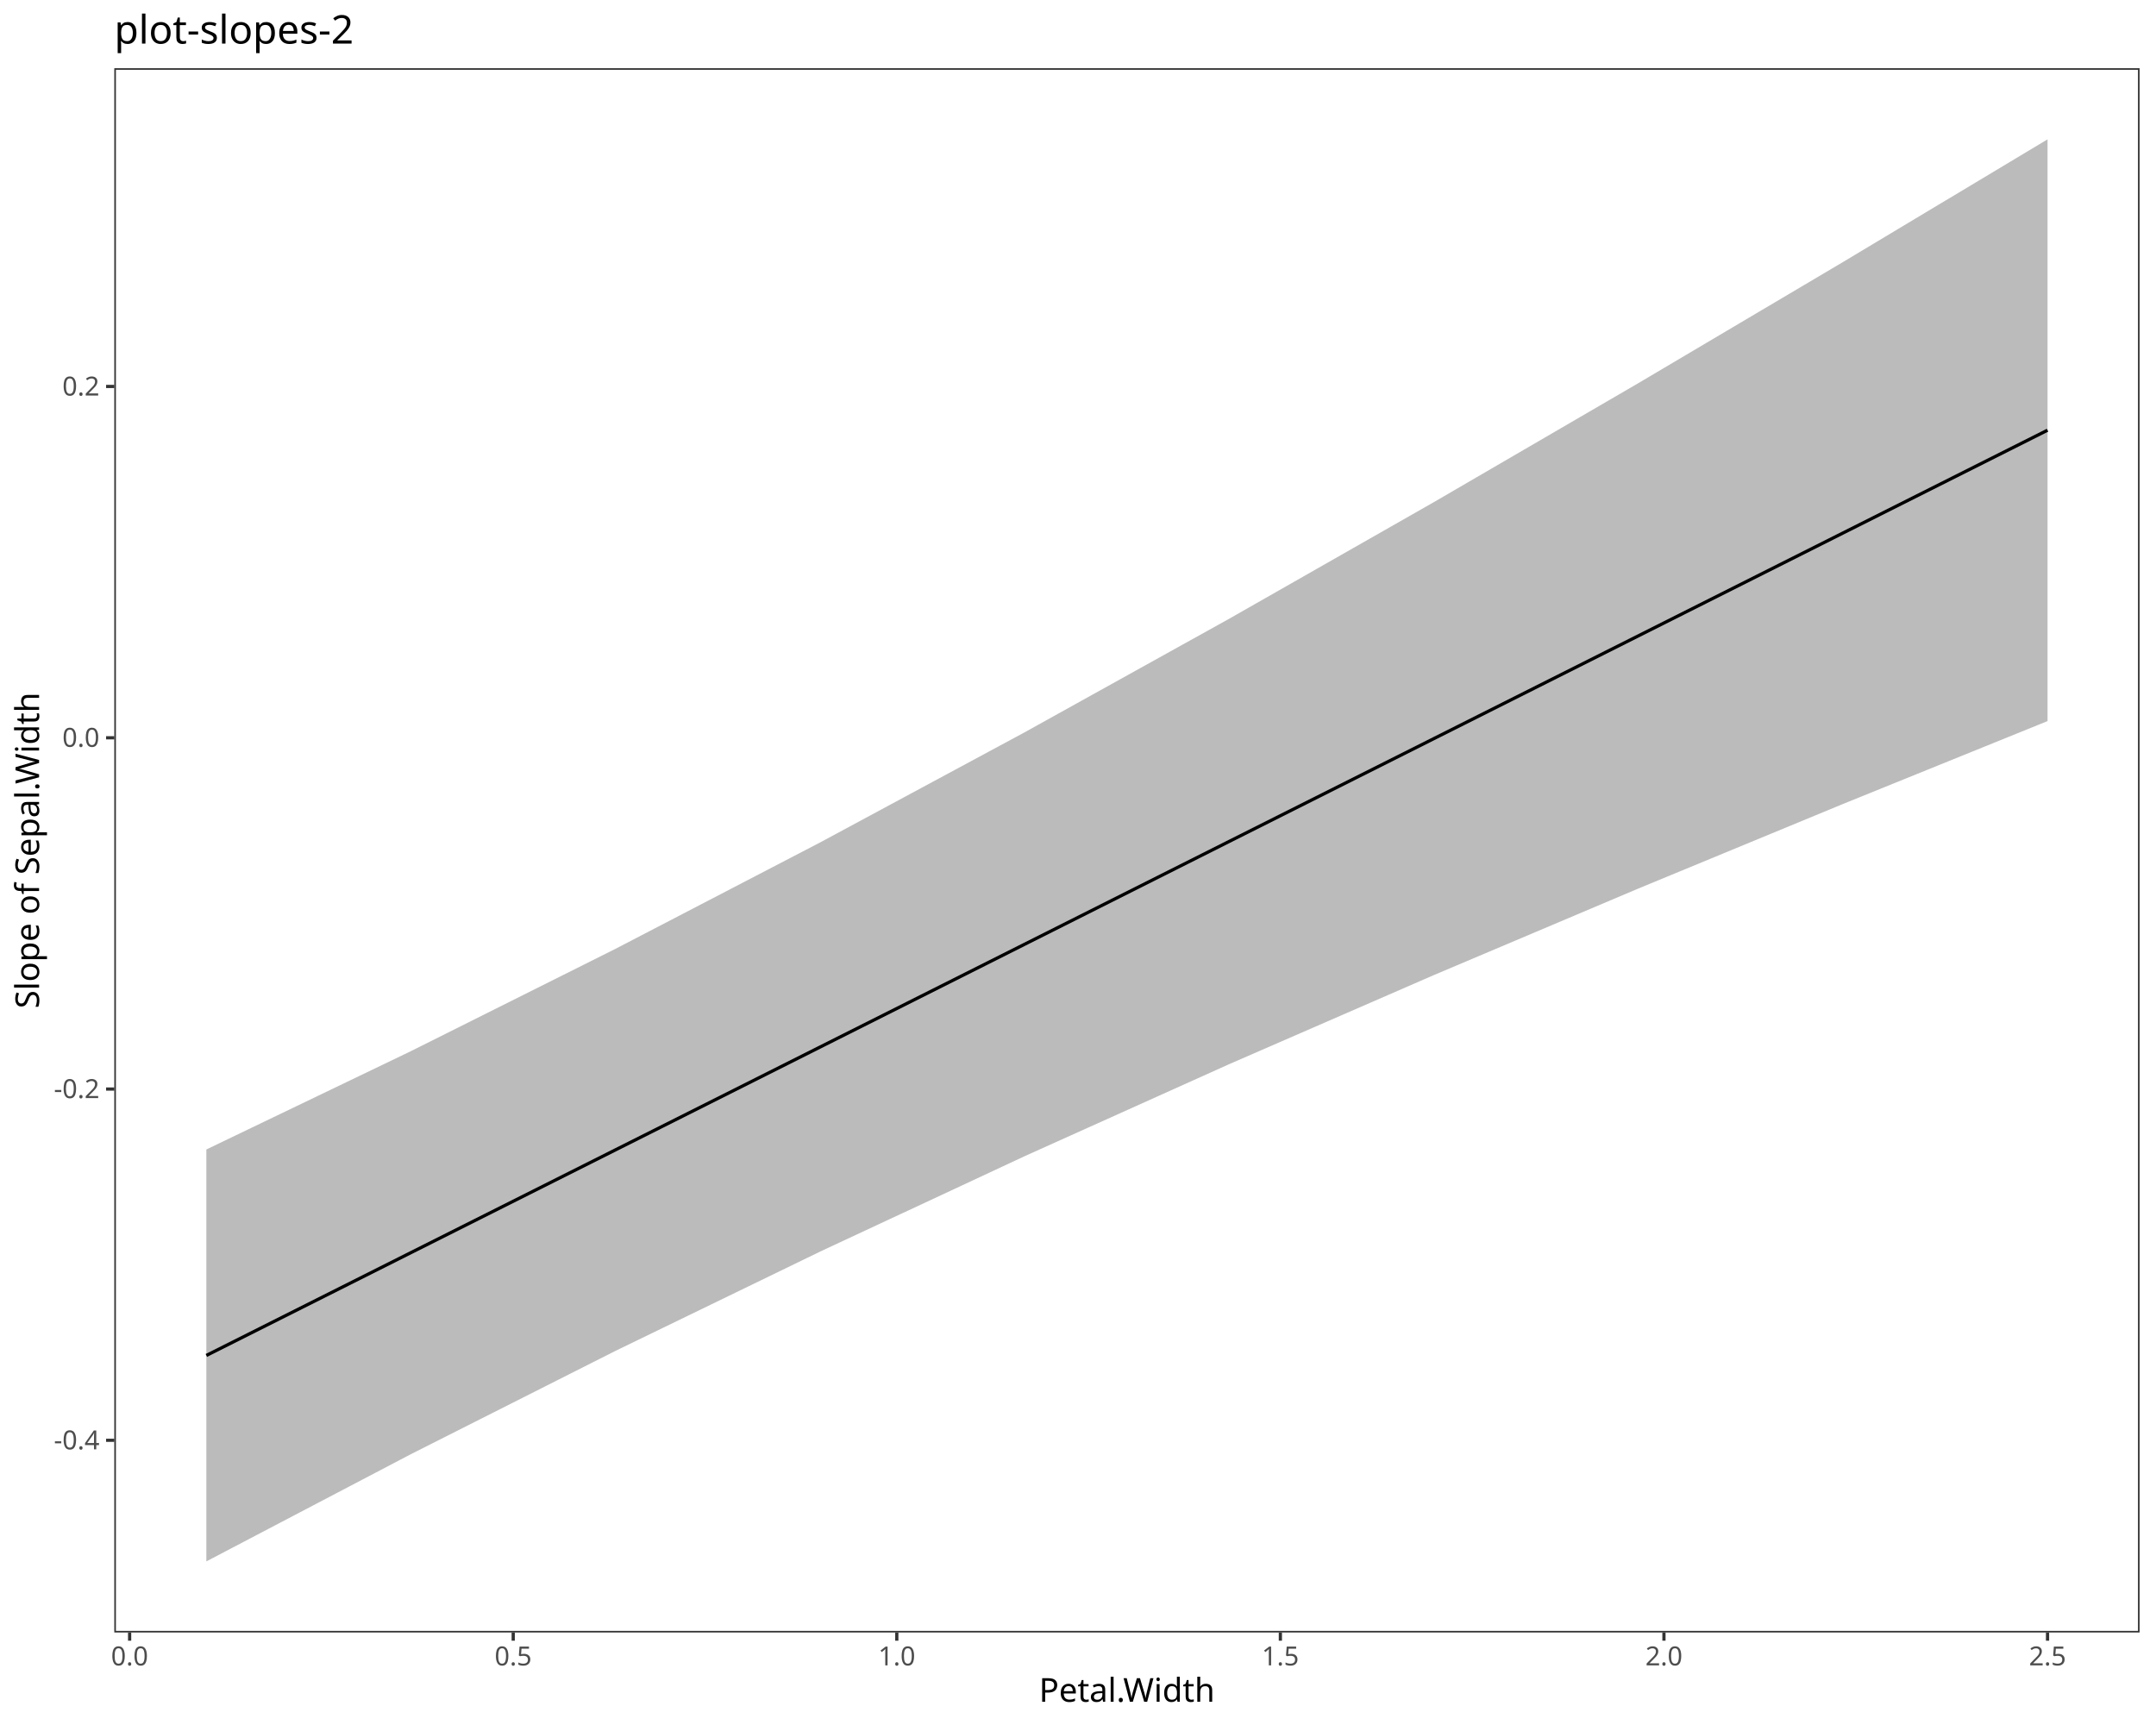
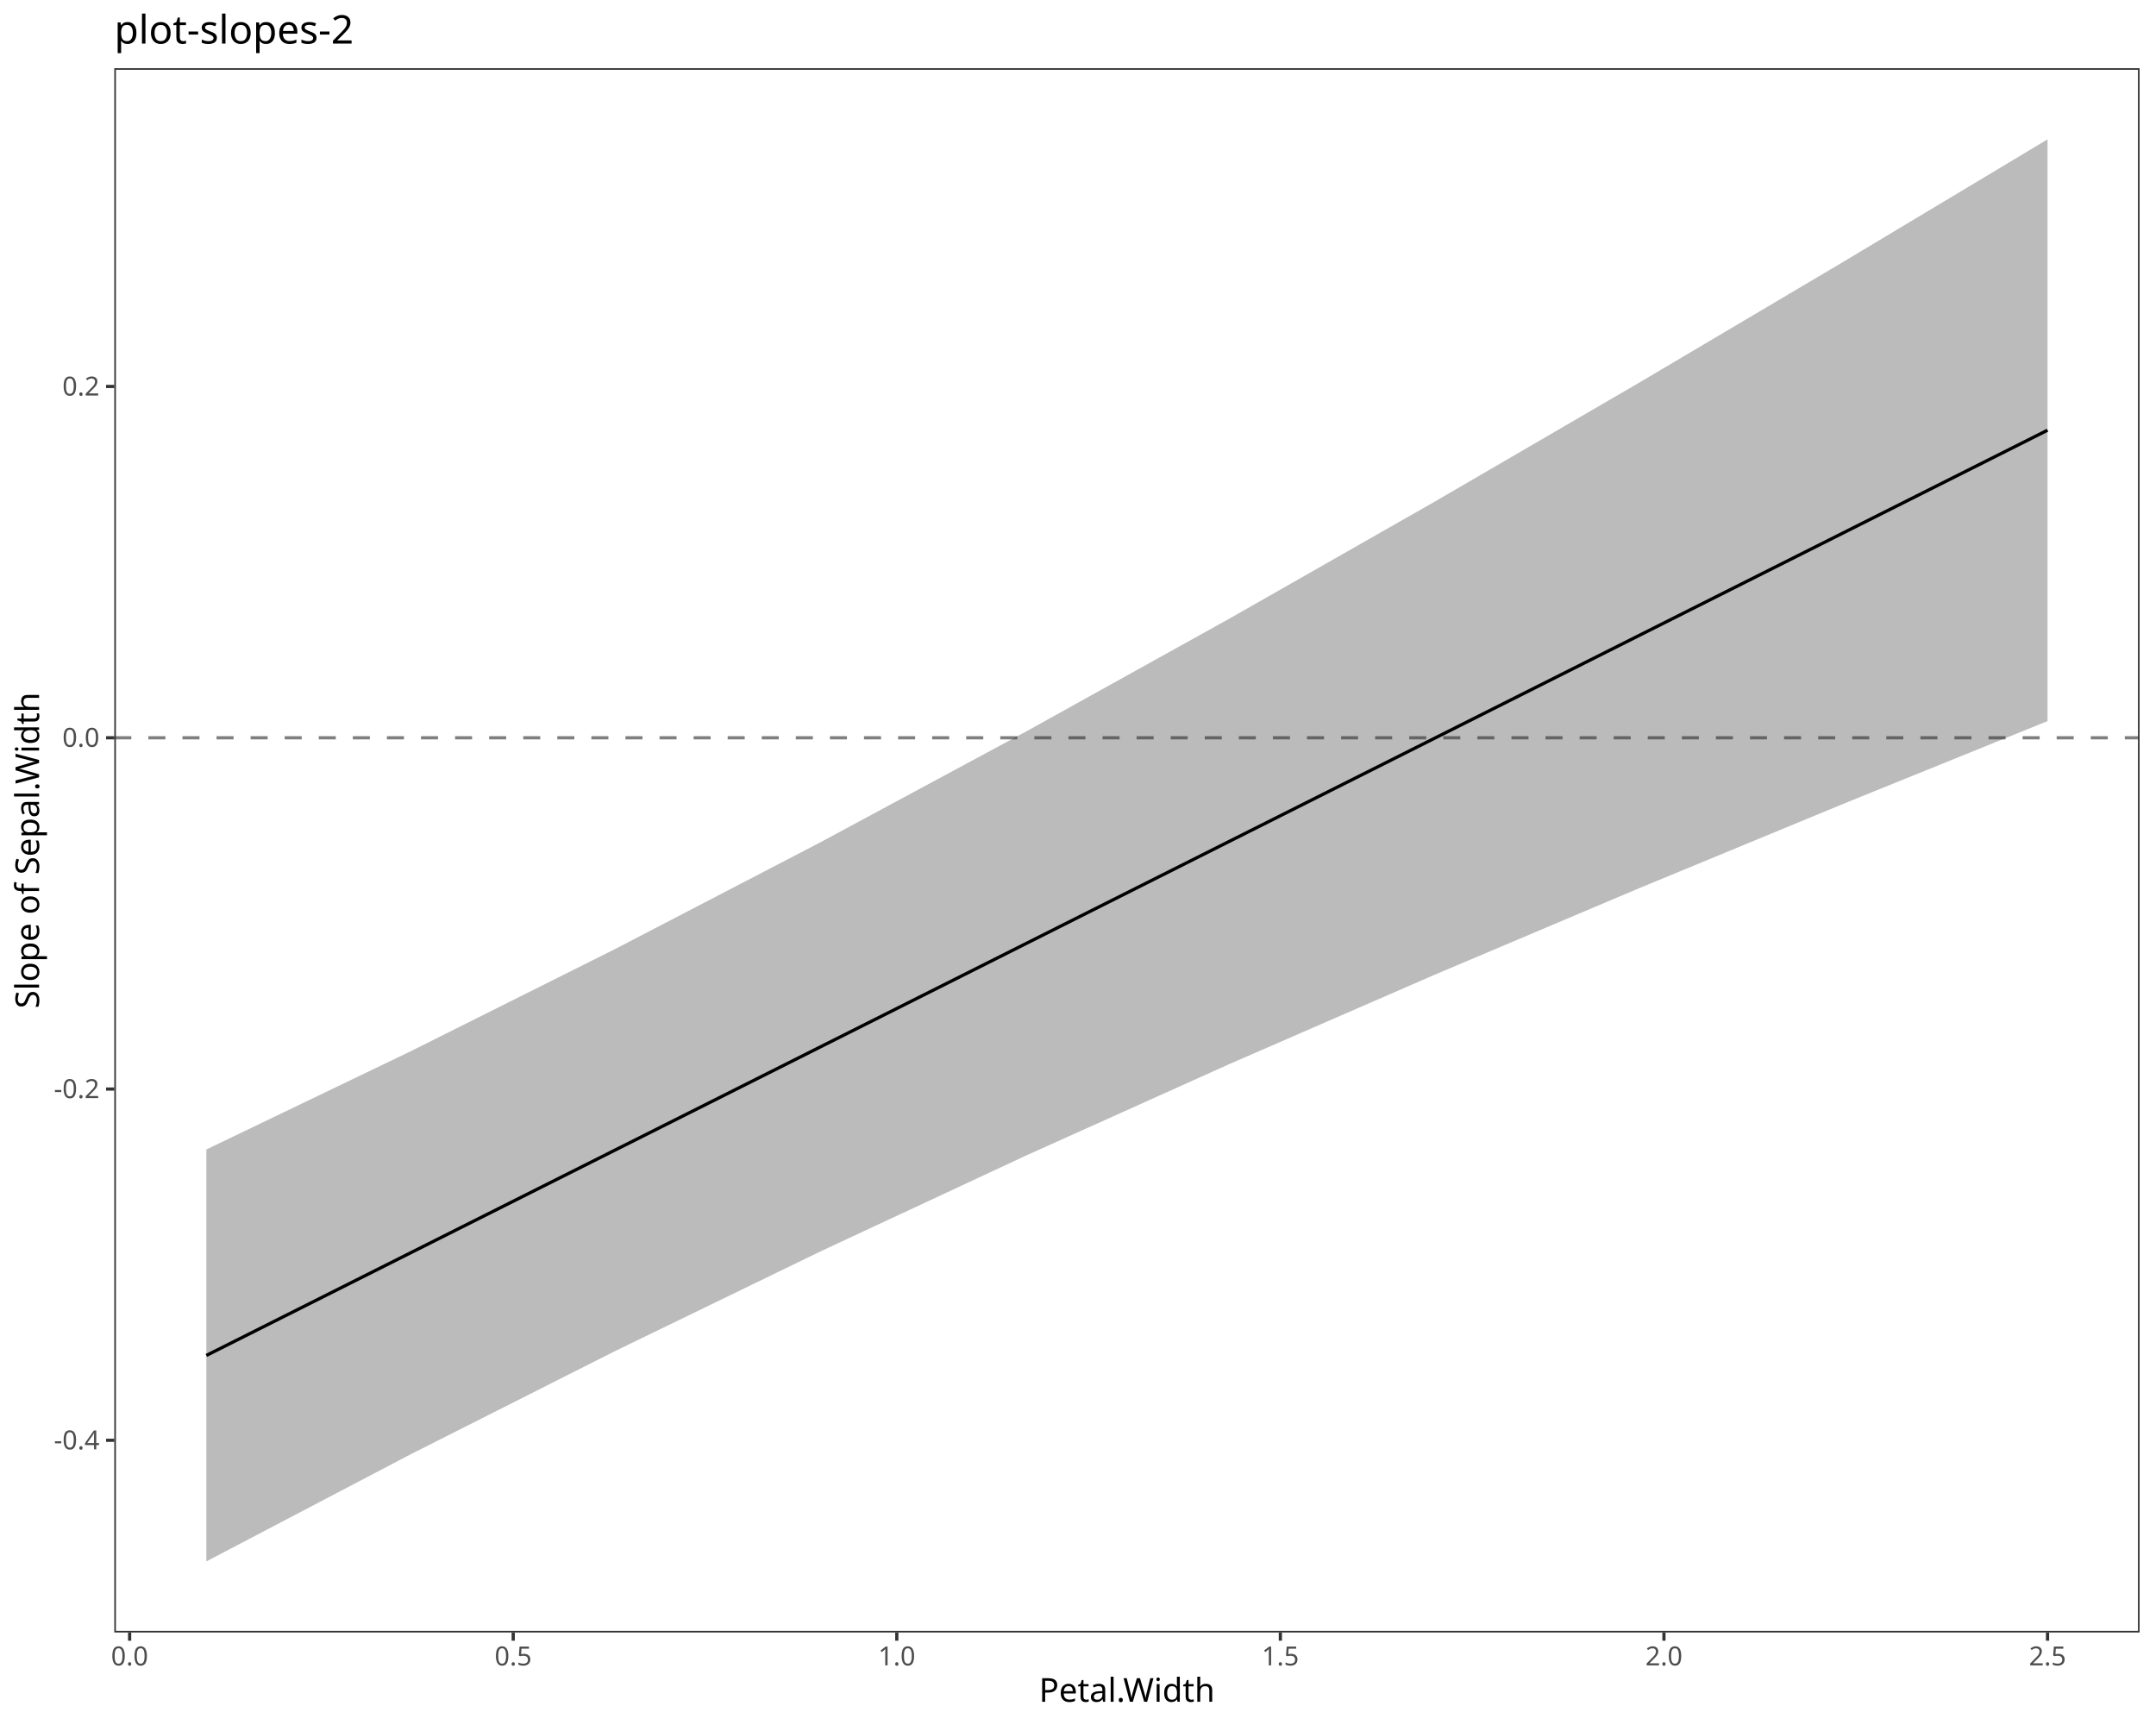
<svg xmlns="http://www.w3.org/2000/svg" class="svglite" data-engine-version="2.0" width="720.00pt" height="576.00pt" viewBox="0 0 720.00 576.00">
  <defs>
    <style type="text/css">
    .svglite line, .svglite polyline, .svglite polygon, .svglite path, .svglite rect, .svglite circle {
      fill: none;
      stroke: #000000;
      stroke-linecap: round;
      stroke-linejoin: round;
      stroke-miterlimit: 10.00;
    }
  </style>
  </defs>
  <rect width="100%" height="100%" style="stroke: none; fill: #FFFFFF;" />
  <defs>
    <clipPath id="cpMC4wMHw3MjAuMDB8MC4wMHw1NzYuMDA=">
      <rect x="0.00" y="0.00" width="720.00" height="576.00" />
    </clipPath>
  </defs>
  <g clip-path="url(#cpMC4wMHw3MjAuMDB8MC4wMHw1NzYuMDA=)">
    <rect x="0.00" y="0.00" width="720.00" height="576.00" style="stroke-width: 1.07; stroke: #FFFFFF; fill: #FFFFFF;" />
  </g>
  <defs>
    <clipPath id="cpMzguMTd8NzE0LjUyfDIyLjc4fDU0NS4xMQ==">
      <rect x="38.17" y="22.78" width="676.35" height="522.33" />
    </clipPath>
  </defs>
  <g clip-path="url(#cpMzguMTd8NzE0LjUyfDIyLjc4fDU0NS4xMQ==)">
    <rect x="38.17" y="22.78" width="676.35" height="522.33" style="stroke-width: 1.07; stroke: none; fill: #FFFFFF;" />
+     <line x1="38.17" y1="246.35" x2="714.52" y2="246.35" style="stroke-width: 1.07; stroke: #000000; stroke-opacity: 0.50; stroke-dasharray: 5.69,5.69; stroke-linecap: butt;" />
    <polygon points="68.91,383.83 137.23,350.99 205.55,316.82 273.87,281.31 342.19,244.52 410.50,206.60 478.82,167.68 547.14,127.93 615.46,87.50 683.78,46.53 683.78,240.78 615.46,268.46 547.14,296.69 478.82,325.60 410.50,355.33 342.19,386.06 273.87,417.93 205.55,451.07 137.23,485.56 68.91,521.37 " style="stroke-width: 0.00; stroke: none; stroke-linecap: butt; fill: #333333; fill-opacity: 0.33;" />
    <polyline points="68.91,383.83 137.23,350.99 205.55,316.82 273.87,281.31 342.19,244.52 410.50,206.60 478.82,167.68 547.14,127.93 615.46,87.50 683.78,46.53 " style="stroke-width: 1.07; stroke: none; stroke-linecap: butt;" />
    <polyline points="683.78,240.78 615.46,268.46 547.14,296.69 478.82,325.60 410.50,355.33 342.19,386.06 273.87,417.93 205.55,451.07 137.23,485.56 68.91,521.37 " style="stroke-width: 1.07; stroke: none; stroke-linecap: butt;" />
    <polyline points="68.91,452.60 137.23,418.27 205.55,383.95 273.87,349.62 342.19,315.29 410.50,280.96 478.82,246.64 547.14,212.31 615.46,177.98 683.78,143.65 " style="stroke-width: 1.07; stroke-linecap: butt;" />
    <rect x="38.17" y="22.78" width="676.35" height="522.33" style="stroke-width: 1.07; stroke: #333333;" />
  </g>
  <g clip-path="url(#cpMC4wMHw3MjAuMDB8MC4wMHw1NzYuMDA=)">
    <text x="33.24" y="483.96" text-anchor="end" style="font-size: 8.80px; fill: #4D4D4D; font-family: sans;" textLength="15.16px" lengthAdjust="spacingAndGlyphs">-0.4</text>
    <text x="33.24" y="366.67" text-anchor="end" style="font-size: 8.80px; fill: #4D4D4D; font-family: sans;" textLength="15.16px" lengthAdjust="spacingAndGlyphs">-0.2</text>
    <text x="33.24" y="249.37" text-anchor="end" style="font-size: 8.80px; fill: #4D4D4D; font-family: sans;" textLength="12.23px" lengthAdjust="spacingAndGlyphs">0.0</text>
    <text x="33.24" y="132.08" text-anchor="end" style="font-size: 8.80px; fill: #4D4D4D; font-family: sans;" textLength="12.23px" lengthAdjust="spacingAndGlyphs">0.2</text>
    <polyline points="35.43,480.93 38.17,480.93 " style="stroke-width: 1.07; stroke: #333333; stroke-linecap: butt;" />
    <polyline points="35.43,363.64 38.17,363.64 " style="stroke-width: 1.07; stroke: #333333; stroke-linecap: butt;" />
    <polyline points="35.43,246.35 38.17,246.35 " style="stroke-width: 1.07; stroke: #333333; stroke-linecap: butt;" />
    <polyline points="35.43,129.05 38.17,129.05 " style="stroke-width: 1.07; stroke: #333333; stroke-linecap: butt;" />
    <polyline points="43.29,547.85 43.29,545.11 " style="stroke-width: 1.07; stroke: #333333; stroke-linecap: butt;" />
    <polyline points="171.39,547.85 171.39,545.11 " style="stroke-width: 1.07; stroke: #333333; stroke-linecap: butt;" />
    <polyline points="299.49,547.85 299.49,545.11 " style="stroke-width: 1.07; stroke: #333333; stroke-linecap: butt;" />
    <polyline points="427.58,547.85 427.58,545.11 " style="stroke-width: 1.07; stroke: #333333; stroke-linecap: butt;" />
    <polyline points="555.68,547.85 555.68,545.11 " style="stroke-width: 1.07; stroke: #333333; stroke-linecap: butt;" />
    <polyline points="683.78,547.85 683.78,545.11 " style="stroke-width: 1.07; stroke: #333333; stroke-linecap: butt;" />
    <text x="43.29" y="556.10" text-anchor="middle" style="font-size: 8.80px; fill: #4D4D4D; font-family: sans;" textLength="12.23px" lengthAdjust="spacingAndGlyphs">0.0</text>
    <text x="171.39" y="556.10" text-anchor="middle" style="font-size: 8.80px; fill: #4D4D4D; font-family: sans;" textLength="12.23px" lengthAdjust="spacingAndGlyphs">0.5</text>
    <text x="299.49" y="556.10" text-anchor="middle" style="font-size: 8.80px; fill: #4D4D4D; font-family: sans;" textLength="12.23px" lengthAdjust="spacingAndGlyphs">1.0</text>
    <text x="427.58" y="556.10" text-anchor="middle" style="font-size: 8.80px; fill: #4D4D4D; font-family: sans;" textLength="12.23px" lengthAdjust="spacingAndGlyphs">1.5</text>
    <text x="555.68" y="556.10" text-anchor="middle" style="font-size: 8.80px; fill: #4D4D4D; font-family: sans;" textLength="12.23px" lengthAdjust="spacingAndGlyphs">2.0</text>
    <text x="683.78" y="556.10" text-anchor="middle" style="font-size: 8.80px; fill: #4D4D4D; font-family: sans;" textLength="12.23px" lengthAdjust="spacingAndGlyphs">2.5</text>
    <text x="376.34" y="568.24" text-anchor="middle" style="font-size: 11.00px; font-family: sans;" textLength="56.25px" lengthAdjust="spacingAndGlyphs">Petal.Width</text>
    <text transform="translate(13.05,283.95) rotate(-90)" text-anchor="middle" style="font-size: 11.00px; font-family: sans;" textLength="102.73px" lengthAdjust="spacingAndGlyphs">Slope of Sepal.Width</text>
    <text x="38.17" y="14.56" style="font-size: 13.20px; font-family: sans;" textLength="75.58px" lengthAdjust="spacingAndGlyphs">plot-slopes-2</text>
  </g>
</svg>
